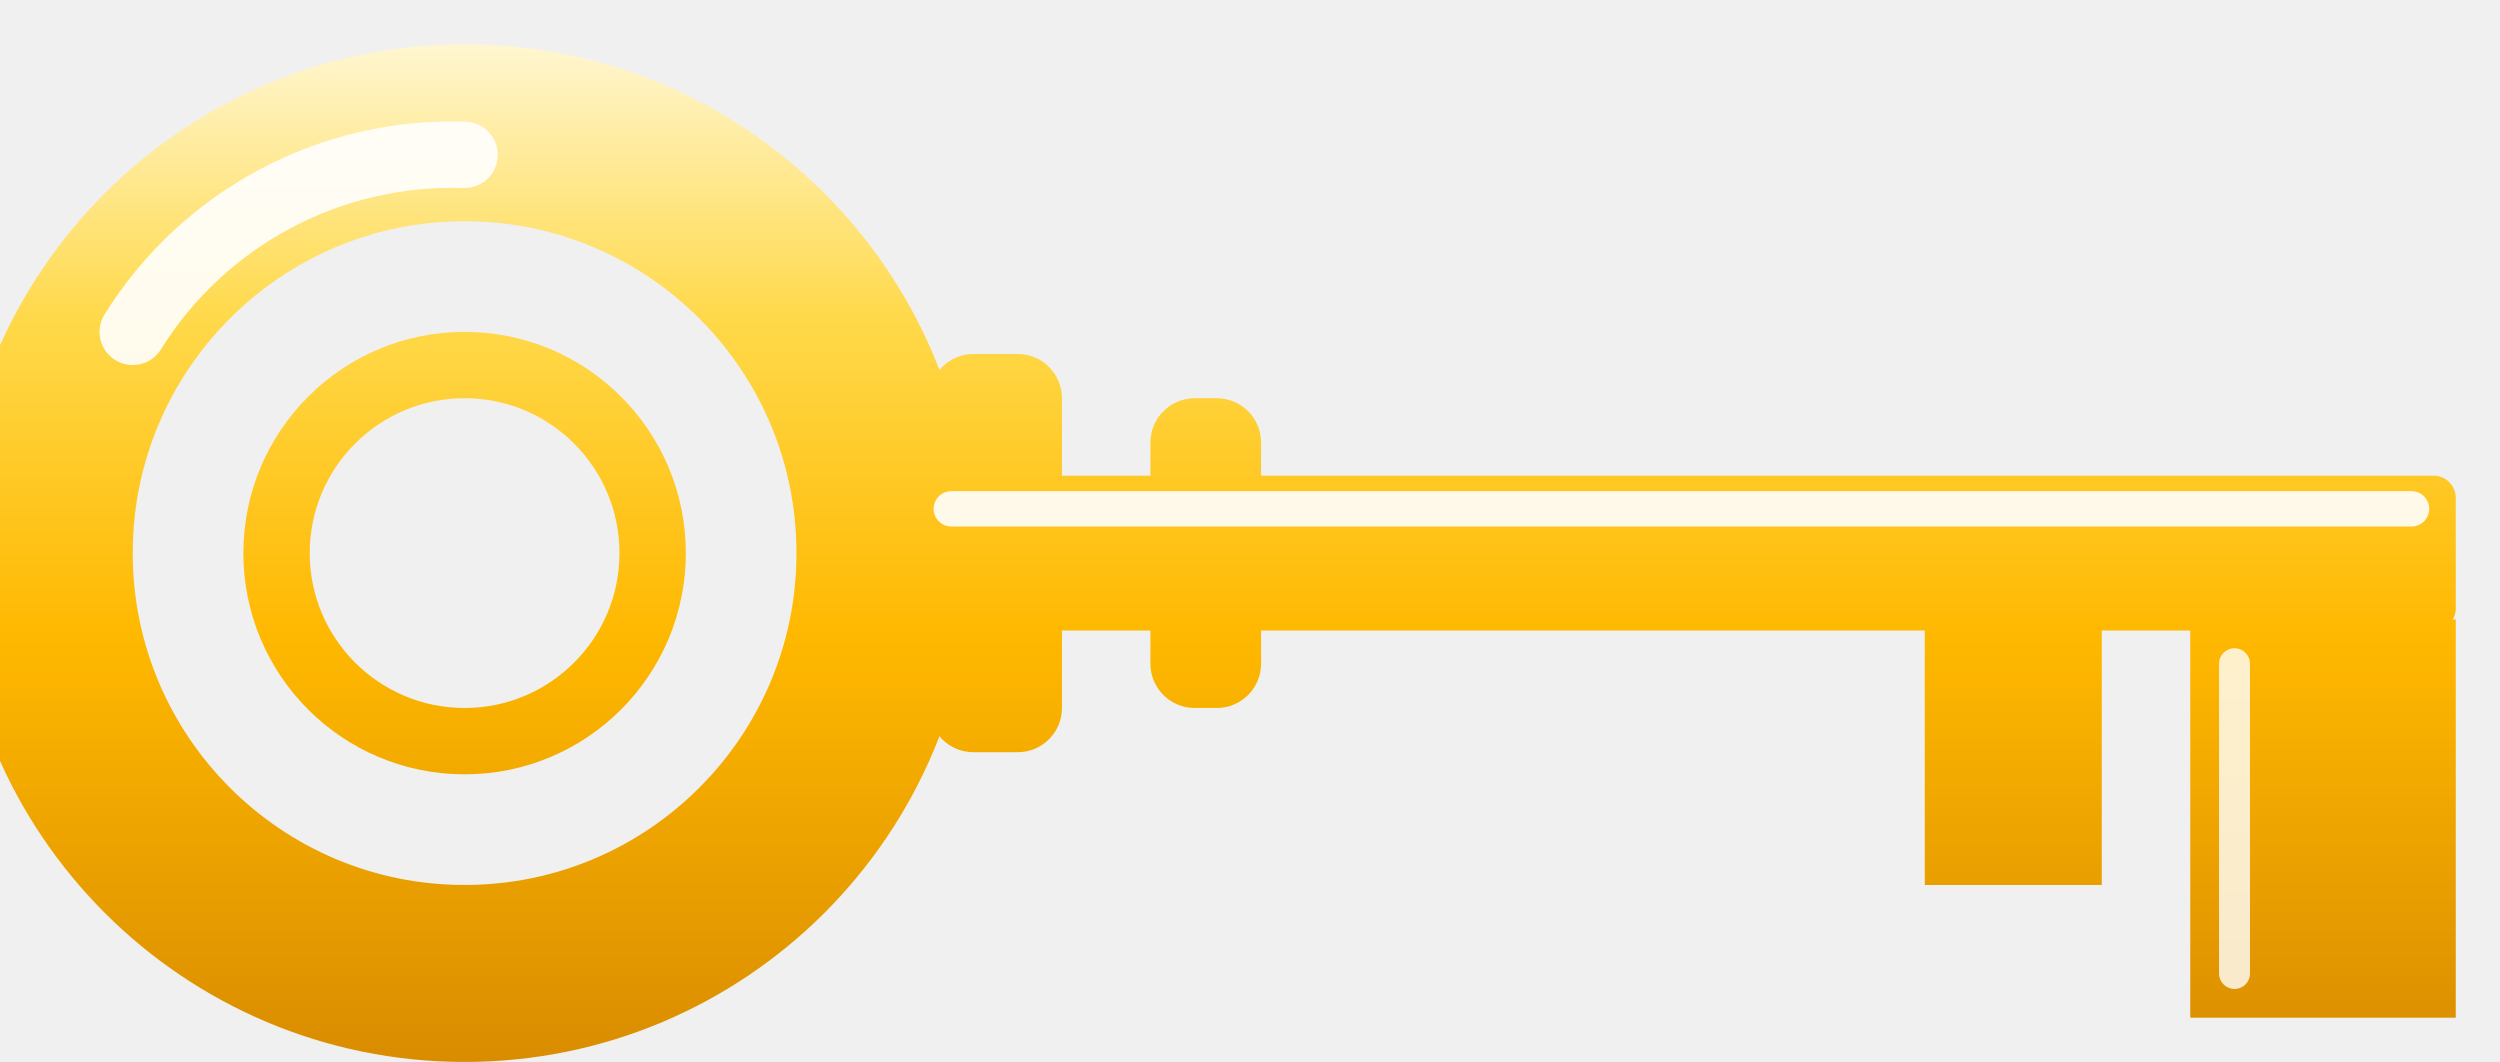
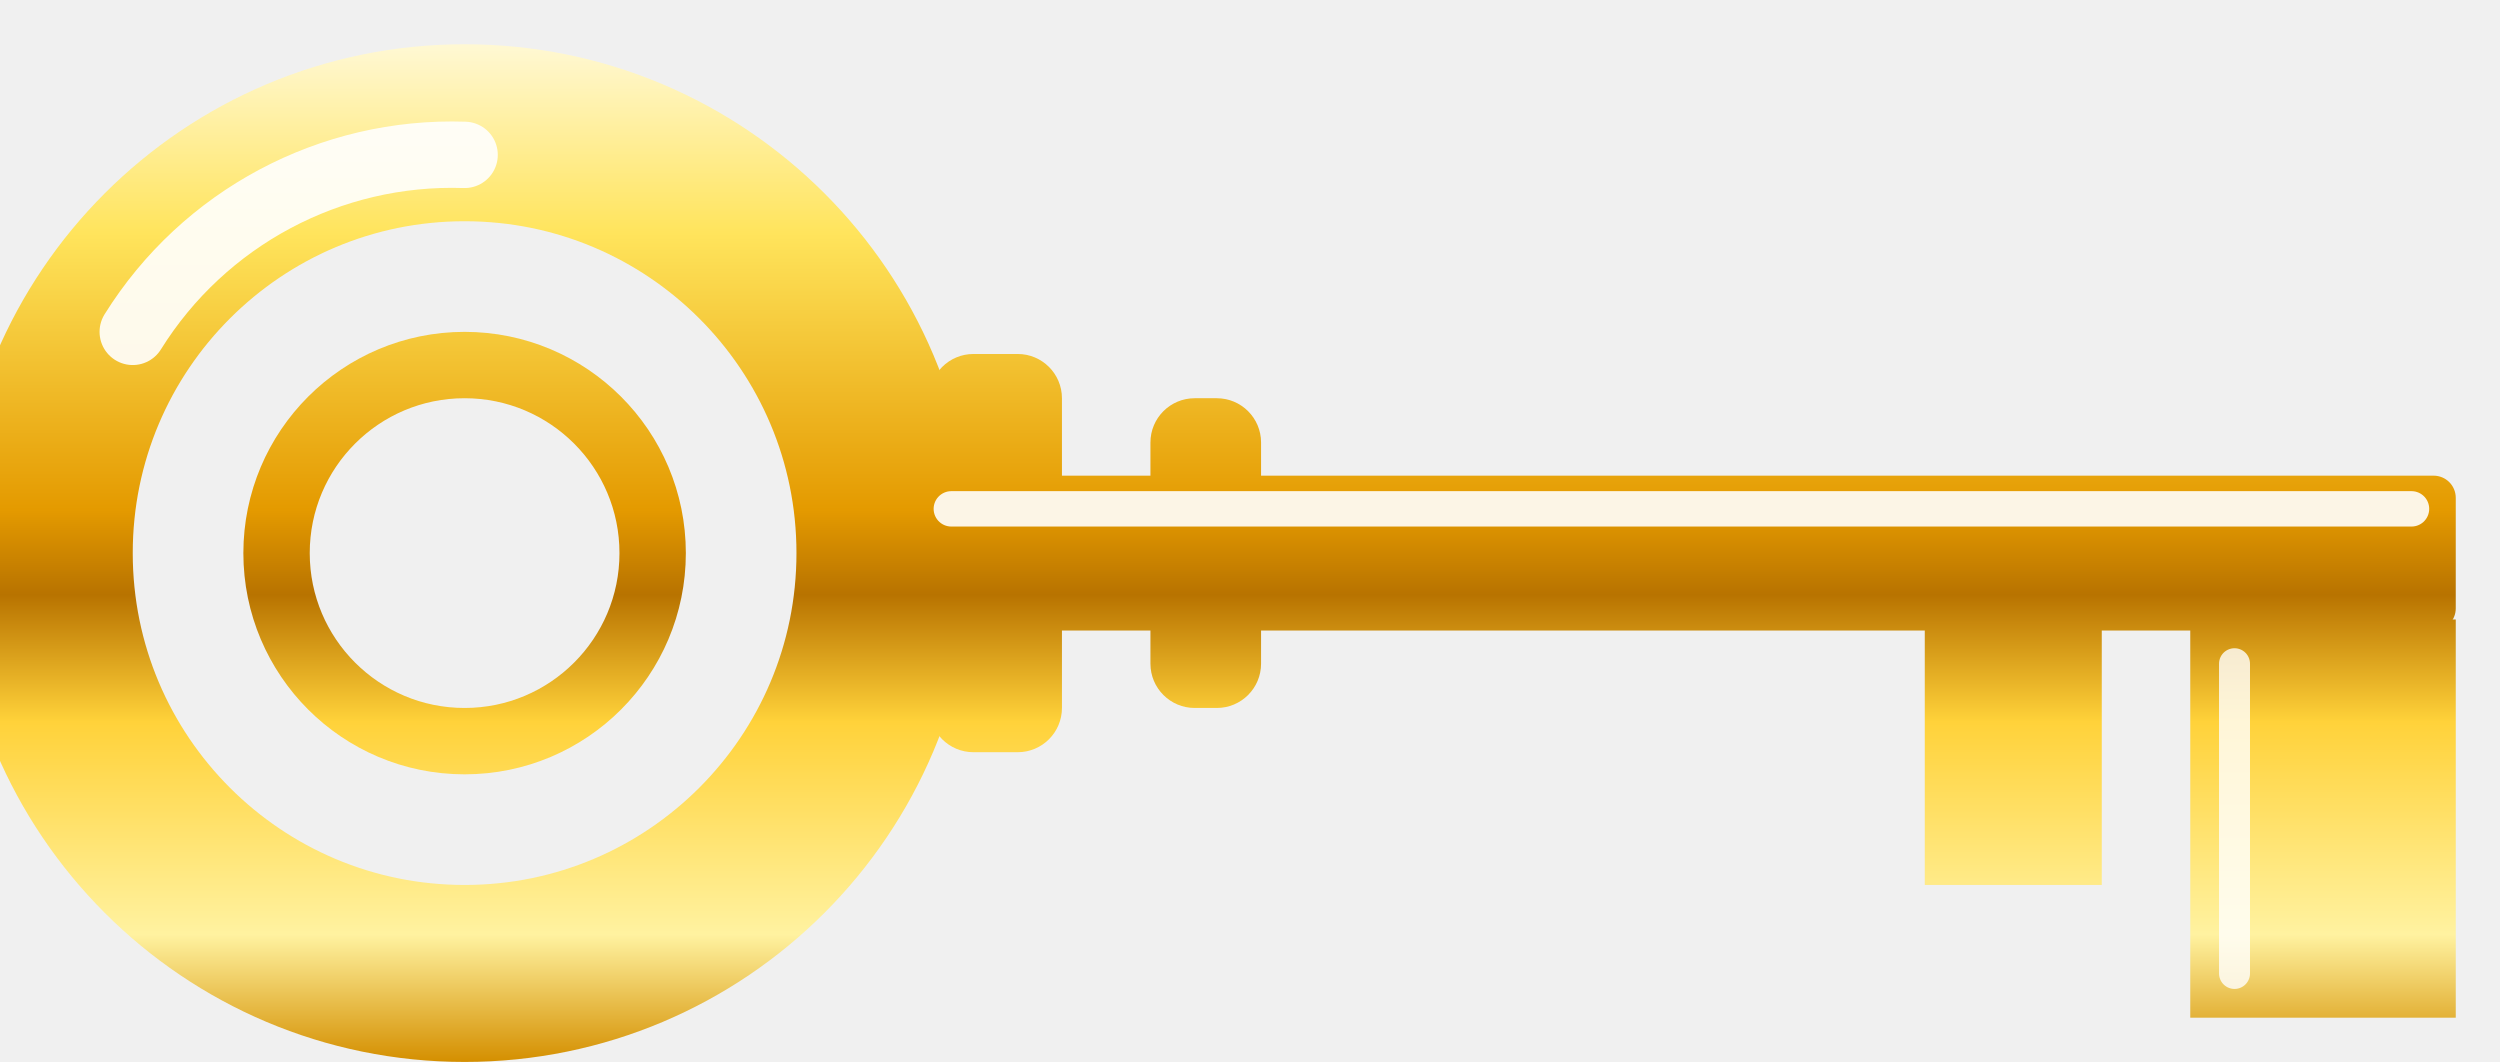
<svg xmlns="http://www.w3.org/2000/svg" viewBox="3 5 113 48" role="img" aria-label="Key Technologies.si">
  <defs>
    <linearGradient id="kg1" x1="0" y1="5" x2="0" y2="53" gradientUnits="userSpaceOnUse">
-       <stop offset="0" stop-color="#fffbe6" />
-       <stop offset=".3" stop-color="#ffd94a" />
-       <stop offset=".6" stop-color="#ffb800" />
-       <stop offset="1" stop-color="#d98c00" />
+       <stop offset="0" stop-color="#fffdf0" />
+       <stop offset=".22" stop-color="#ffe45c" />
+       <stop offset=".48" stop-color="#e49a00" />
+       <stop offset=".56" stop-color="#b87300" />
+       <stop offset=".68" stop-color="#ffd23a" />
+       <stop offset=".88" stop-color="#fff2a0" />
+       <stop offset="1" stop-color="#d48f00" />
    </linearGradient>
  </defs>
  <g fill="none" stroke="url(#kg1)">
    <circle cx="24" cy="30" r="19" stroke-width="8" />
    <circle cx="24" cy="30" r="8.5" stroke-width="3" />
  </g>
  <g fill="url(#kg1)">
    <rect x="42" y="26.5" width="72" height="7" rx="1" />
    <rect x="45" y="21" width="6" height="18" rx="2" />
    <rect x="55" y="23" width="5" height="14" rx="2" />
    <path d="M90,33H98V45H90ZM102,33H114V51H102Z" />
  </g>
  <g stroke="#fff" stroke-linecap="round" fill="none">
    <path d="M9,20A17,17 0 0 1 24,12" stroke-width="3" stroke-opacity=".9" />
    <path d="M46,28H112" stroke-width="1.6" stroke-opacity=".9" />
    <path d="M104,35V49" stroke-width="1.4" stroke-opacity=".8" />
  </g>
</svg>
